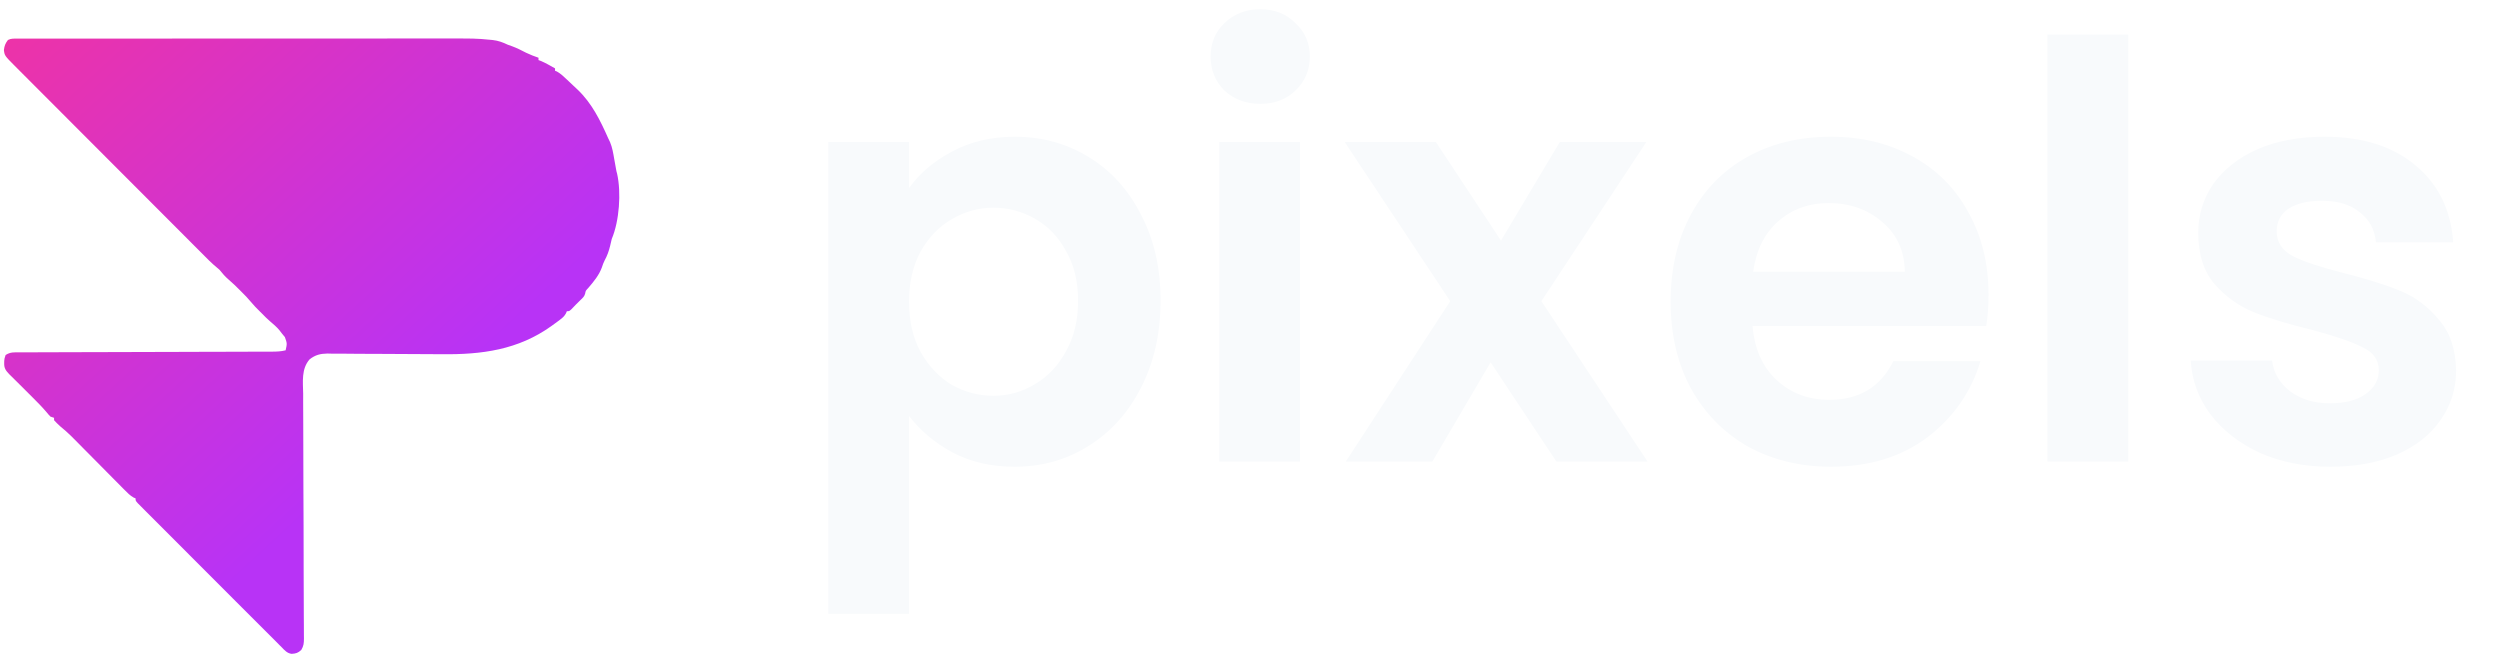
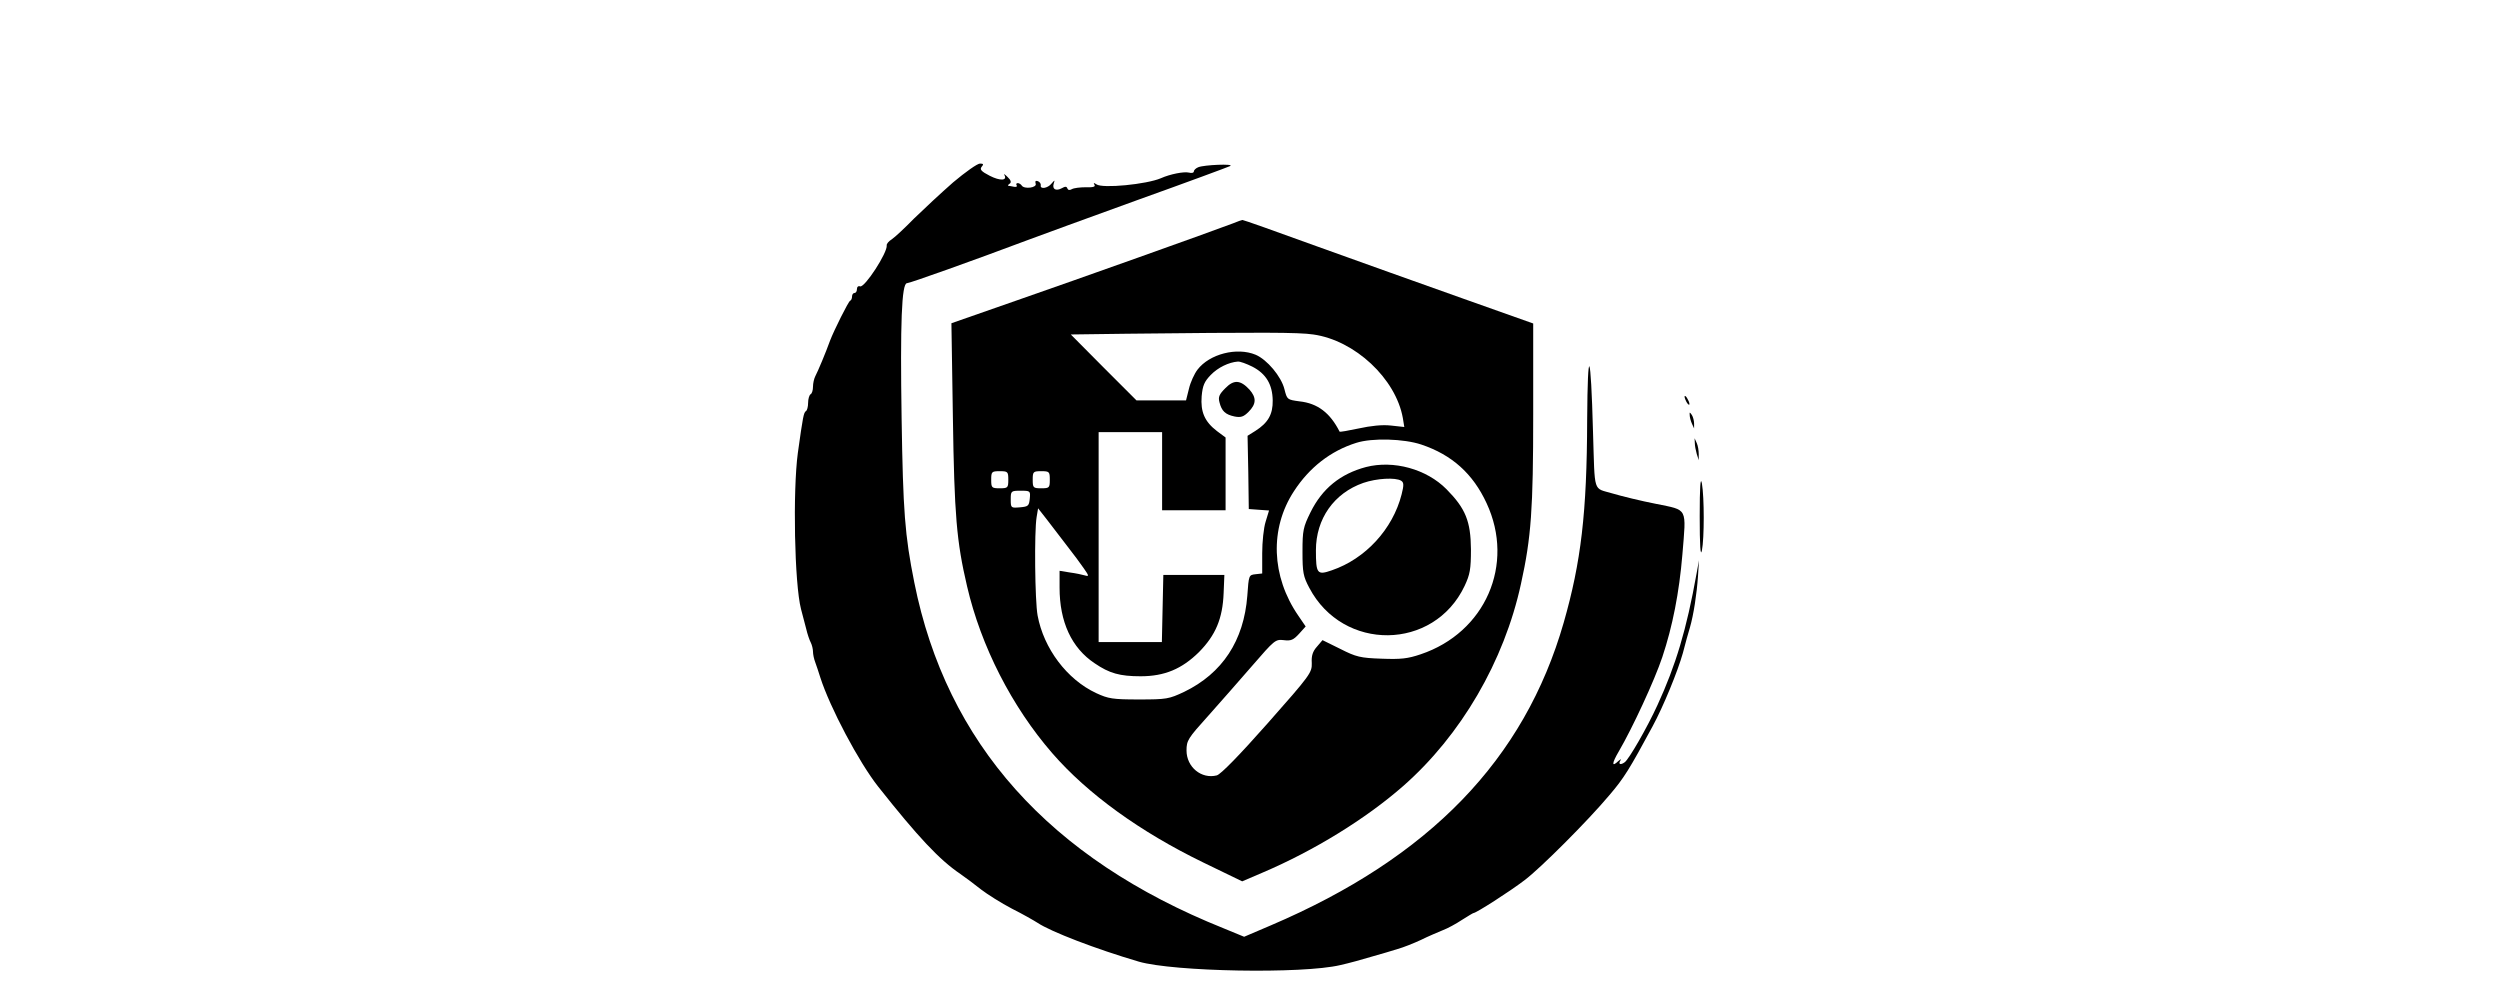
- <svg xmlns="http://www.w3.org/2000/svg" width="130" height="34" viewBox="0 0 130 34" fill="none">
-   <path d="M47.27 9.78C47.81 9.02 48.55 8.39 49.49 7.89C50.45 7.37 51.54 7.11 52.76 7.11C54.18 7.11 55.46 7.46 56.6 8.16C57.76 8.86 58.67 9.86 59.33 11.161C60.01 12.441 60.35 13.931 60.35 15.63C60.35 17.331 60.01 18.84 59.33 20.16C58.67 21.46 57.76 22.471 56.6 23.191C55.46 23.91 54.18 24.27 52.76 24.27C51.54 24.27 50.46 24.02 49.52 23.52C48.6 23.02 47.85 22.39 47.27 21.631V31.921H43.07V7.38H47.27V9.78ZM56.06 15.63C56.06 14.63 55.85 13.771 55.43 13.05C55.03 12.31 54.49 11.751 53.81 11.37C53.15 10.991 52.43 10.8 51.65 10.8C50.89 10.8 50.17 11.001 49.49 11.4C48.83 11.78 48.29 12.341 47.87 13.081C47.47 13.82 47.27 14.691 47.27 15.691C47.27 16.691 47.47 17.561 47.87 18.3C48.29 19.041 48.83 19.61 49.49 20.011C50.17 20.39 50.89 20.581 51.65 20.581C52.43 20.581 53.15 20.381 53.81 19.98C54.49 19.581 55.03 19.011 55.43 18.27C55.85 17.53 56.06 16.651 56.06 15.63ZM65.532 5.4C64.792 5.4 64.172 5.17 63.672 4.71C63.192 4.23 62.952 3.64 62.952 2.94C62.952 2.24 63.192 1.66 63.672 1.2C64.172 0.72 64.792 0.48 65.532 0.48C66.272 0.48 66.882 0.72 67.362 1.2C67.862 1.66 68.112 2.24 68.112 2.94C68.112 3.64 67.862 4.23 67.362 4.71C66.882 5.17 66.272 5.4 65.532 5.4ZM67.602 7.38V24H63.402V7.38H67.602ZM80.932 24L77.512 18.84L74.482 24H69.982L75.412 15.661L69.922 7.38H74.662L78.052 12.511L81.112 7.38H85.612L80.152 15.661L85.672 24H80.932ZM103.403 15.331C103.403 15.931 103.363 16.471 103.283 16.951H91.133C91.233 18.151 91.653 19.09 92.393 19.77C93.133 20.451 94.043 20.791 95.123 20.791C96.683 20.791 97.793 20.12 98.453 18.78H102.983C102.503 20.381 101.583 21.701 100.223 22.741C98.863 23.761 97.193 24.27 95.213 24.27C93.613 24.27 92.173 23.921 90.893 23.221C89.633 22.5 88.643 21.491 87.923 20.191C87.223 18.89 86.873 17.39 86.873 15.691C86.873 13.97 87.223 12.46 87.923 11.161C88.623 9.86 89.603 8.86 90.863 8.16C92.123 7.46 93.573 7.11 95.213 7.11C96.793 7.11 98.203 7.45 99.443 8.13C100.703 8.81 101.673 9.78 102.353 11.04C103.053 12.28 103.403 13.71 103.403 15.331ZM99.053 14.13C99.033 13.05 98.643 12.191 97.883 11.55C97.123 10.89 96.193 10.56 95.093 10.56C94.053 10.56 93.173 10.88 92.453 11.521C91.753 12.14 91.323 13.011 91.163 14.13H99.053ZM110.668 1.8V24H106.468V1.8H110.668ZM121.178 24.27C119.818 24.27 118.598 24.03 117.518 23.55C116.438 23.05 115.578 22.381 114.938 21.541C114.318 20.701 113.978 19.77 113.918 18.75H118.148C118.228 19.39 118.538 19.921 119.078 20.34C119.638 20.761 120.328 20.971 121.148 20.971C121.948 20.971 122.568 20.811 123.008 20.491C123.468 20.171 123.698 19.761 123.698 19.261C123.698 18.721 123.418 18.32 122.858 18.061C122.318 17.78 121.448 17.48 120.248 17.16C119.008 16.86 117.988 16.55 117.188 16.23C116.408 15.911 115.728 15.421 115.148 14.761C114.588 14.101 114.308 13.21 114.308 12.091C114.308 11.171 114.568 10.331 115.088 9.57C115.628 8.81 116.388 8.21 117.368 7.77C118.368 7.33 119.538 7.11 120.878 7.11C122.858 7.11 124.438 7.61 125.618 8.61C126.798 9.59 127.448 10.921 127.568 12.601H123.548C123.488 11.941 123.208 11.421 122.708 11.04C122.228 10.64 121.578 10.441 120.758 10.441C119.998 10.441 119.408 10.581 118.988 10.861C118.588 11.14 118.388 11.53 118.388 12.03C118.388 12.591 118.668 13.021 119.228 13.32C119.788 13.601 120.658 13.89 121.838 14.191C123.038 14.491 124.028 14.8 124.808 15.12C125.588 15.441 126.258 15.941 126.818 16.62C127.398 17.28 127.698 18.16 127.718 19.261C127.718 20.221 127.448 21.081 126.908 21.84C126.388 22.601 125.628 23.201 124.628 23.64C123.648 24.061 122.498 24.27 121.178 24.27Z" fill="#F8FAFC" />
-   <path d="M0.927 2.009C0.968 2.009 1.008 2.009 1.05 2.008C1.188 2.008 1.325 2.008 1.463 2.008C1.562 2.008 1.661 2.008 1.76 2.008C2.033 2.008 2.307 2.008 2.58 2.008C2.875 2.008 3.169 2.007 3.463 2.007C4.041 2.007 4.619 2.006 5.196 2.006C5.666 2.006 6.136 2.006 6.606 2.006C7.939 2.005 9.271 2.005 10.604 2.005C10.676 2.005 10.748 2.005 10.822 2.005C10.894 2.005 10.966 2.005 11.04 2.005C12.205 2.005 13.369 2.005 14.534 2.004C15.73 2.003 16.926 2.003 18.122 2.003C18.793 2.003 19.465 2.002 20.136 2.002C20.708 2.001 21.281 2.001 21.853 2.001C22.144 2.002 22.436 2.002 22.728 2.001C24.741 1.998 24.741 1.998 25.481 2.068C25.527 2.072 25.573 2.076 25.62 2.081C25.913 2.115 26.141 2.2 26.404 2.325C26.482 2.354 26.56 2.382 26.639 2.409C26.889 2.501 27.121 2.621 27.358 2.743C27.568 2.846 27.782 2.925 28.002 3.002C28.002 3.043 28.002 3.083 28.002 3.125C28.041 3.139 28.081 3.153 28.121 3.168C28.379 3.278 28.619 3.417 28.862 3.556C28.862 3.597 28.862 3.638 28.862 3.68C28.895 3.693 28.927 3.706 28.961 3.719C29.165 3.835 29.326 3.992 29.496 4.153C29.549 4.204 29.549 4.204 29.604 4.255C29.674 4.321 29.744 4.388 29.814 4.454C29.887 4.524 29.961 4.592 30.035 4.661C30.777 5.366 31.218 6.267 31.627 7.191C31.658 7.256 31.69 7.322 31.722 7.389C31.843 7.675 31.889 7.975 31.942 8.28C31.963 8.394 31.983 8.509 32.004 8.623C32.013 8.673 32.022 8.723 32.031 8.775C32.055 8.912 32.055 8.912 32.09 9.034C32.309 10.02 32.207 11.488 31.811 12.426C31.782 12.545 31.753 12.664 31.727 12.784C31.66 13.061 31.576 13.295 31.44 13.544C31.38 13.659 31.341 13.773 31.301 13.896C31.154 14.304 30.871 14.65 30.59 14.974C30.454 15.119 30.454 15.119 30.429 15.263C30.389 15.417 30.303 15.491 30.189 15.598C30.023 15.754 29.867 15.921 29.708 16.086C29.599 16.183 29.599 16.183 29.477 16.183C29.453 16.238 29.453 16.238 29.43 16.294C29.344 16.447 29.262 16.518 29.123 16.623C29.076 16.658 29.029 16.693 28.981 16.73C28.905 16.785 28.905 16.785 28.828 16.841C28.775 16.88 28.723 16.918 28.669 16.957C26.944 18.191 25.058 18.444 22.972 18.419C22.706 18.416 22.44 18.415 22.174 18.415C21.418 18.414 20.663 18.41 19.907 18.403C19.487 18.399 19.067 18.397 18.647 18.398C18.383 18.398 18.119 18.395 17.855 18.391C17.653 18.388 17.45 18.39 17.247 18.39C17.14 18.387 17.14 18.387 17.029 18.384C16.656 18.39 16.396 18.454 16.098 18.687C15.662 19.188 15.755 19.849 15.765 20.477C15.765 20.62 15.765 20.763 15.764 20.906C15.763 21.212 15.765 21.519 15.768 21.826C15.772 22.31 15.772 22.795 15.772 23.28C15.772 23.959 15.774 24.639 15.777 25.318C15.781 26.017 15.784 26.715 15.786 27.414C15.786 27.457 15.786 27.5 15.786 27.545C15.788 28.015 15.789 28.485 15.789 28.956C15.789 28.997 15.789 29.038 15.789 29.081C15.789 29.287 15.79 29.493 15.79 29.699C15.79 30.181 15.792 30.663 15.795 31.145C15.797 31.445 15.797 31.744 15.798 32.044C15.799 32.183 15.799 32.322 15.801 32.461C15.803 32.65 15.803 32.84 15.803 33.029C15.804 33.084 15.805 33.14 15.805 33.197C15.804 33.446 15.794 33.581 15.665 33.8C15.491 33.956 15.39 33.986 15.162 34C14.933 33.969 14.8 33.818 14.648 33.658C14.591 33.601 14.591 33.601 14.532 33.543C14.443 33.454 14.355 33.365 14.267 33.275C14.1 33.105 13.931 32.937 13.761 32.77C13.371 32.384 12.983 31.996 12.596 31.607C12.479 31.491 12.363 31.374 12.247 31.258C11.84 30.851 11.434 30.444 11.028 30.037C10.649 29.657 10.271 29.279 9.892 28.9C9.566 28.573 9.24 28.247 8.914 27.92C8.719 27.725 8.525 27.531 8.331 27.336C8.148 27.154 7.967 26.972 7.785 26.79C7.718 26.723 7.651 26.656 7.584 26.589C7.493 26.498 7.403 26.407 7.312 26.316C7.261 26.265 7.21 26.214 7.158 26.161C7.05 26.038 7.05 26.038 7.05 25.915C6.999 25.894 6.999 25.894 6.948 25.873C6.763 25.768 6.625 25.628 6.478 25.477C6.446 25.445 6.414 25.413 6.381 25.38C6.276 25.275 6.172 25.169 6.068 25.063C5.994 24.989 5.921 24.915 5.848 24.842C5.655 24.648 5.463 24.454 5.271 24.259C4.964 23.949 4.656 23.639 4.349 23.329C4.241 23.221 4.135 23.113 4.028 23.004C3.962 22.938 3.895 22.871 3.829 22.804C3.8 22.774 3.77 22.744 3.74 22.713C3.542 22.514 3.334 22.336 3.118 22.157C2.941 21.992 2.941 21.992 2.811 21.85C2.811 21.809 2.811 21.768 2.811 21.726C2.75 21.706 2.689 21.686 2.626 21.665C2.532 21.569 2.532 21.569 2.431 21.446C2.199 21.172 1.952 20.92 1.697 20.668C1.655 20.626 1.612 20.583 1.569 20.54C1.487 20.458 1.405 20.377 1.323 20.295C1.183 20.157 1.045 20.018 0.906 19.879C0.833 19.807 0.833 19.807 0.759 19.734C0.713 19.688 0.666 19.641 0.618 19.594C0.571 19.547 0.524 19.501 0.475 19.453C0.299 19.267 0.213 19.148 0.218 18.893C0.219 18.851 0.219 18.809 0.22 18.766C0.23 18.647 0.23 18.647 0.291 18.462C0.535 18.299 0.747 18.321 1.03 18.322C1.116 18.322 1.116 18.322 1.204 18.321C1.397 18.32 1.59 18.32 1.783 18.32C1.922 18.32 2.06 18.319 2.198 18.319C2.496 18.317 2.794 18.317 3.092 18.316C3.563 18.316 4.033 18.314 4.504 18.312C5.164 18.31 5.824 18.308 6.484 18.307C6.547 18.306 6.547 18.306 6.611 18.306C6.653 18.306 6.695 18.306 6.738 18.306C7.333 18.305 7.927 18.303 8.522 18.301C8.563 18.301 8.605 18.301 8.648 18.301C9.345 18.299 10.042 18.297 10.739 18.294C11.208 18.293 11.676 18.292 12.144 18.291C12.435 18.29 12.726 18.289 13.018 18.288C13.153 18.288 13.288 18.288 13.423 18.288C13.608 18.287 13.792 18.287 13.976 18.286C14.03 18.286 14.084 18.286 14.139 18.286C14.385 18.285 14.613 18.277 14.853 18.216C14.932 17.861 14.932 17.861 14.815 17.53C14.767 17.472 14.719 17.413 14.669 17.353C14.622 17.292 14.575 17.231 14.527 17.169C14.379 16.993 14.211 16.849 14.035 16.702C13.89 16.578 13.758 16.443 13.624 16.306C13.59 16.273 13.556 16.239 13.521 16.204C13.35 16.036 13.184 15.868 13.033 15.683C12.89 15.509 12.74 15.354 12.58 15.197C12.548 15.165 12.515 15.132 12.482 15.098C12.292 14.904 12.099 14.72 11.893 14.543C11.708 14.384 11.564 14.218 11.412 14.027C11.31 13.934 11.205 13.845 11.098 13.758C10.949 13.629 10.814 13.489 10.675 13.35C10.61 13.284 10.544 13.219 10.479 13.153C10.443 13.117 10.407 13.081 10.37 13.044C10.331 13.005 10.293 12.966 10.253 12.927C10.166 12.84 10.079 12.753 9.992 12.666C9.946 12.62 9.9 12.574 9.853 12.526C8.823 11.495 7.793 10.464 6.764 9.432C6.612 9.28 6.46 9.127 6.308 8.975C6.278 8.945 6.247 8.914 6.216 8.883C5.725 8.392 5.234 7.9 4.743 7.408C4.239 6.903 3.735 6.398 3.23 5.892C2.947 5.609 2.664 5.325 2.381 5.042C2.115 4.776 1.849 4.509 1.583 4.242C1.486 4.145 1.388 4.047 1.29 3.949C1.157 3.816 1.024 3.682 0.89 3.548C0.852 3.51 0.813 3.471 0.773 3.431C0.24 2.895 0.24 2.895 0.203 2.602C0.231 2.376 0.277 2.258 0.414 2.078C0.588 1.991 0.733 2.009 0.927 2.009Z" fill="url(#paint0_linear_7130_1281)" />
-   <defs>
-     <linearGradient id="paint0_linear_7130_1281" x1="-2.037" y1="-2.8" x2="21.003" y2="22.16" gradientUnits="userSpaceOnUse">
-       <stop stop-color="#F6339A" />
-       <stop offset="1" stop-color="#B833F6" />
-     </linearGradient>
-   </defs>
+ <svg xmlns="http://www.w3.org/2000/svg" version="1.0" width="1024pt" height="405pt" viewBox="0 0 1024 405" preserveAspectRatio="xMidYMid meet">
+   <g transform="translate(0,405) scale(0.1,-0.1)" fill="#000000" stroke="none">
+     <path d="M3904 3303 c-49 -43 -121 -110 -160 -148 -38 -39 -79 -77 -91 -85 -13 -8 -22 -19 -21 -25 4 -29 -90 -174 -109 -168 -7 3 -13 -2 -13 -11 0 -9 -4 -16 -10 -16 -5 0 -10 -6 -10 -14 0 -8 -3 -16 -8 -18 -7 -3 -66 -121 -82 -163 -18 -50 -49 -124 -61 -147 -5 -10 -9 -29 -9 -42 0 -14 -4 -28 -10 -31 -5 -3 -10 -19 -10 -35 0 -16 -4 -31 -9 -34 -9 -6 -12 -20 -33 -171 -21 -155 -14 -536 13 -640 6 -22 15 -58 21 -80 5 -22 14 -48 19 -57 5 -10 9 -27 9 -37 0 -11 4 -30 9 -43 5 -13 14 -41 21 -63 39 -122 158 -347 237 -447 163 -206 251 -300 337 -358 20 -14 58 -42 84 -63 26 -20 83 -56 127 -79 44 -22 91 -49 105 -58 54 -36 238 -107 415 -159 142 -41 669 -51 825 -14 36 8 94 24 130 35 36 10 83 24 105 31 22 6 65 23 95 37 30 15 71 32 90 40 19 7 54 26 78 42 24 15 45 28 47 28 11 0 147 87 210 135 65 49 260 244 347 348 60 70 82 106 177 282 44 81 103 225 124 300 10 39 23 86 29 105 15 52 28 137 33 210 l4 65 -10 -55 c-41 -229 -85 -375 -160 -538 -42 -92 -117 -222 -134 -234 -16 -12 -27 -9 -19 5 6 9 4 9 -7 0 -28 -27 -28 -11 2 40 55 94 146 290 178 386 42 126 69 264 82 419 16 196 24 181 -107 208 -62 12 -143 32 -180 43 -80 24 -71 -5 -79 251 -9 337 -22 363 -24 50 -1 -381 -25 -582 -96 -830 -161 -561 -550 -963 -1199 -1240 l-110 -47 -85 35 c-713 286 -1134 757 -1266 1416 -39 195 -46 290 -52 672 -6 389 0 554 22 554 11 0 272 93 490 175 50 19 254 93 455 166 201 72 371 135 379 139 18 10 -107 5 -131 -5 -10 -4 -18 -12 -18 -17 0 -6 -9 -8 -20 -5 -20 5 -77 -6 -115 -23 -58 -25 -240 -43 -264 -25 -11 7 -13 7 -8 -2 5 -8 -6 -11 -36 -10 -23 0 -49 -3 -57 -8 -9 -5 -15 -4 -18 3 -3 9 -9 9 -23 1 -24 -13 -40 -4 -33 19 5 16 5 16 -9 0 -16 -20 -48 -24 -44 -7 1 6 -4 14 -12 17 -9 3 -12 0 -9 -10 7 -17 -47 -24 -57 -8 -3 5 -11 10 -16 10 -6 0 -8 -4 -5 -9 4 -5 -2 -8 -11 -6 -10 2 -20 4 -23 4 -3 1 0 5 6 9 7 5 5 14 -9 27 -11 11 -17 15 -13 8 13 -23 -17 -25 -60 -3 -35 18 -42 26 -33 37 9 10 7 13 -7 13 -11 0 -60 -35 -110 -77z" />
+     <path d="M5050 3135 c-89 -34 -642 -231 -884 -315 l-269 -94 6 -385 c6 -402 15 -508 58 -692 57 -246 184 -494 349 -684 145 -167 360 -322 617 -447 l161 -78 84 36 c211 90 422 220 575 354 237 208 414 511 483 829 42 190 50 306 50 694 l0 372 -293 104 c-160 57 -427 152 -593 212 -165 60 -303 109 -305 108 -2 0 -20 -6 -39 -14z m329 -455 c171 -24 338 -181 367 -342 l6 -37 -55 6 c-35 4 -82 -1 -132 -12 -42 -9 -77 -15 -78 -13 -39 77 -90 116 -164 124 -51 7 -51 7 -62 50 -13 52 -71 121 -118 141 -77 32 -189 3 -238 -61 -13 -17 -29 -52 -35 -78 l-12 -48 -102 0 -101 0 -135 135 -134 135 229 3 c553 6 704 6 764 -3z m-249 -132 c56 -29 82 -73 83 -138 1 -57 -19 -92 -71 -125 l-32 -20 3 -150 2 -150 41 -3 42 -3 -14 -46 c-8 -25 -14 -83 -14 -129 l0 -83 -27 -3 c-28 -3 -28 -4 -34 -88 -14 -184 -102 -318 -259 -394 -62 -29 -71 -31 -185 -31 -108 0 -125 3 -175 26 -120 56 -215 183 -240 318 -11 59 -14 343 -4 403 l6 36 36 -46 c20 -26 57 -74 82 -107 26 -33 57 -75 70 -94 21 -30 21 -33 4 -28 -10 3 -38 9 -61 12 l-43 7 0 -69 c0 -140 49 -247 144 -310 60 -41 103 -53 188 -53 98 0 169 30 239 99 68 69 97 137 101 242 l3 74 -125 0 -125 0 -3 -137 -3 -138 -129 0 -130 0 0 430 0 430 130 0 130 0 0 -160 0 -160 130 0 130 0 0 149 0 149 -35 26 c-51 39 -68 79 -63 143 4 44 11 60 37 87 30 31 74 52 111 55 9 1 36 -9 60 -21z m692 -319 c125 -42 211 -119 267 -240 117 -251 -5 -530 -270 -619 -53 -18 -81 -21 -160 -18 -87 3 -104 7 -169 40 l-73 36 -23 -27 c-17 -19 -23 -37 -21 -67 1 -39 -5 -48 -181 -247 -114 -129 -192 -209 -208 -213 -63 -16 -124 34 -124 102 0 41 6 50 88 141 48 54 130 147 181 206 91 105 95 109 129 105 30 -4 40 1 63 26 l27 30 -30 44 c-111 161 -118 357 -18 510 63 97 150 165 255 198 65 21 196 17 267 -7z m-1692 -144 c0 -33 -2 -35 -35 -35 -33 0 -35 2 -35 35 0 33 2 35 35 35 33 0 35 -2 35 -35z m170 0 c0 -33 -2 -35 -35 -35 -33 0 -35 2 -35 35 0 33 2 35 35 35 33 0 35 -2 35 -35z m-82 -77 c-3 -30 -6 -33 -40 -36 -37 -3 -38 -3 -38 32 0 35 1 36 41 36 39 0 40 -1 37 -32z" />
+     <path d="M5019 2460 c-25 -25 -30 -36 -24 -58 9 -36 24 -50 62 -58 26 -5 37 -1 57 19 32 32 33 58 4 91 -37 40 -64 42 -99 6z" />
+     <path d="M5595 2137 c-105 -28 -179 -88 -227 -185 -30 -61 -33 -74 -33 -162 0 -85 3 -101 28 -148 138 -262 510 -258 636 8 22 47 26 68 26 150 -1 115 -22 167 -100 246 -82 83 -217 120 -330 91z m144 -56 c11 -7 12 -17 2 -56 -36 -142 -148 -264 -286 -311 -60 -21 -65 -14 -65 82 0 129 74 234 194 276 55 19 132 23 155 9z" />
+     <path d="M6900 2425 c0 -5 5 -17 10 -25 5 -8 10 -10 10 -5 0 6 -5 17 -10 25 -5 8 -10 11 -10 5z" />
+     <path d="M6921 2350 c0 -8 4 -24 9 -35 l9 -20 0 20 c0 11 -4 27 -9 35 -9 13 -10 13 -9 0z" />
+     <path d="M6942 2235 c0 -11 4 -31 8 -45 l8 -25 0 25 c0 14 -3 34 -8 45 l-9 20 1 -20z" />
+     <path d="M6962 1935 c0 -120 3 -167 9 -140 10 51 10 216 0 275 -6 30 -9 -14 -9 -135z" />
+   </g>
</svg>
